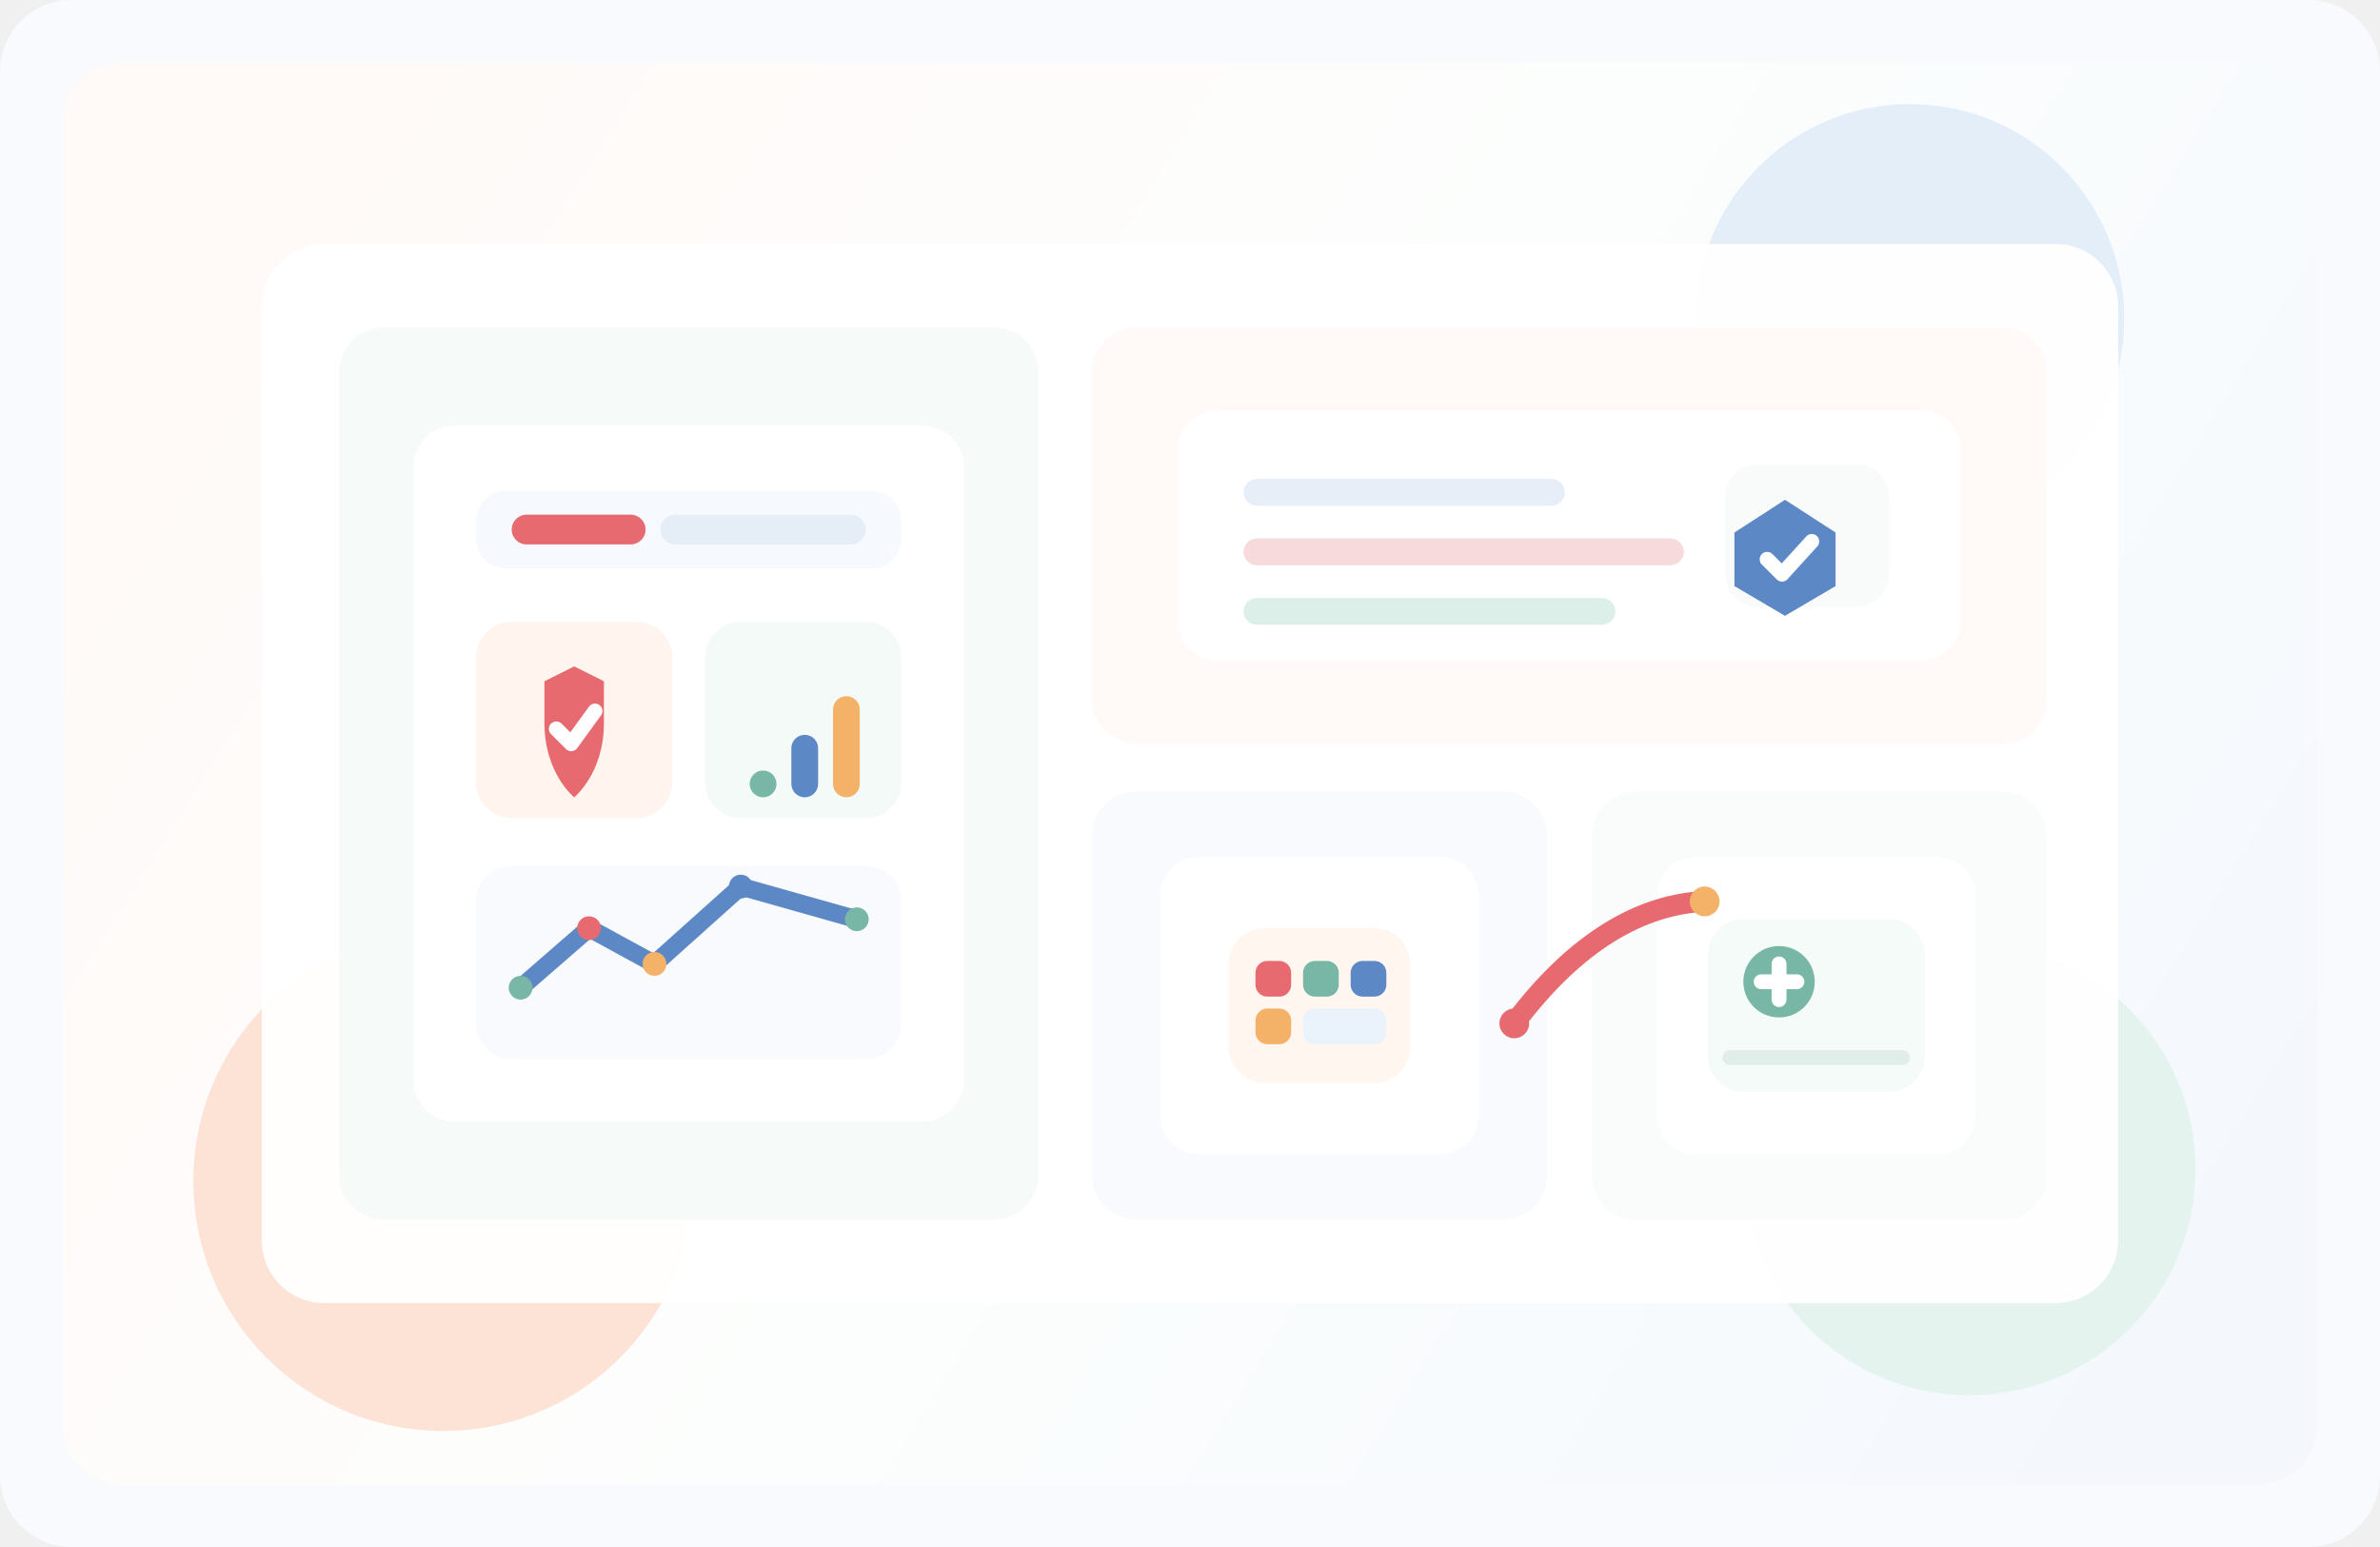
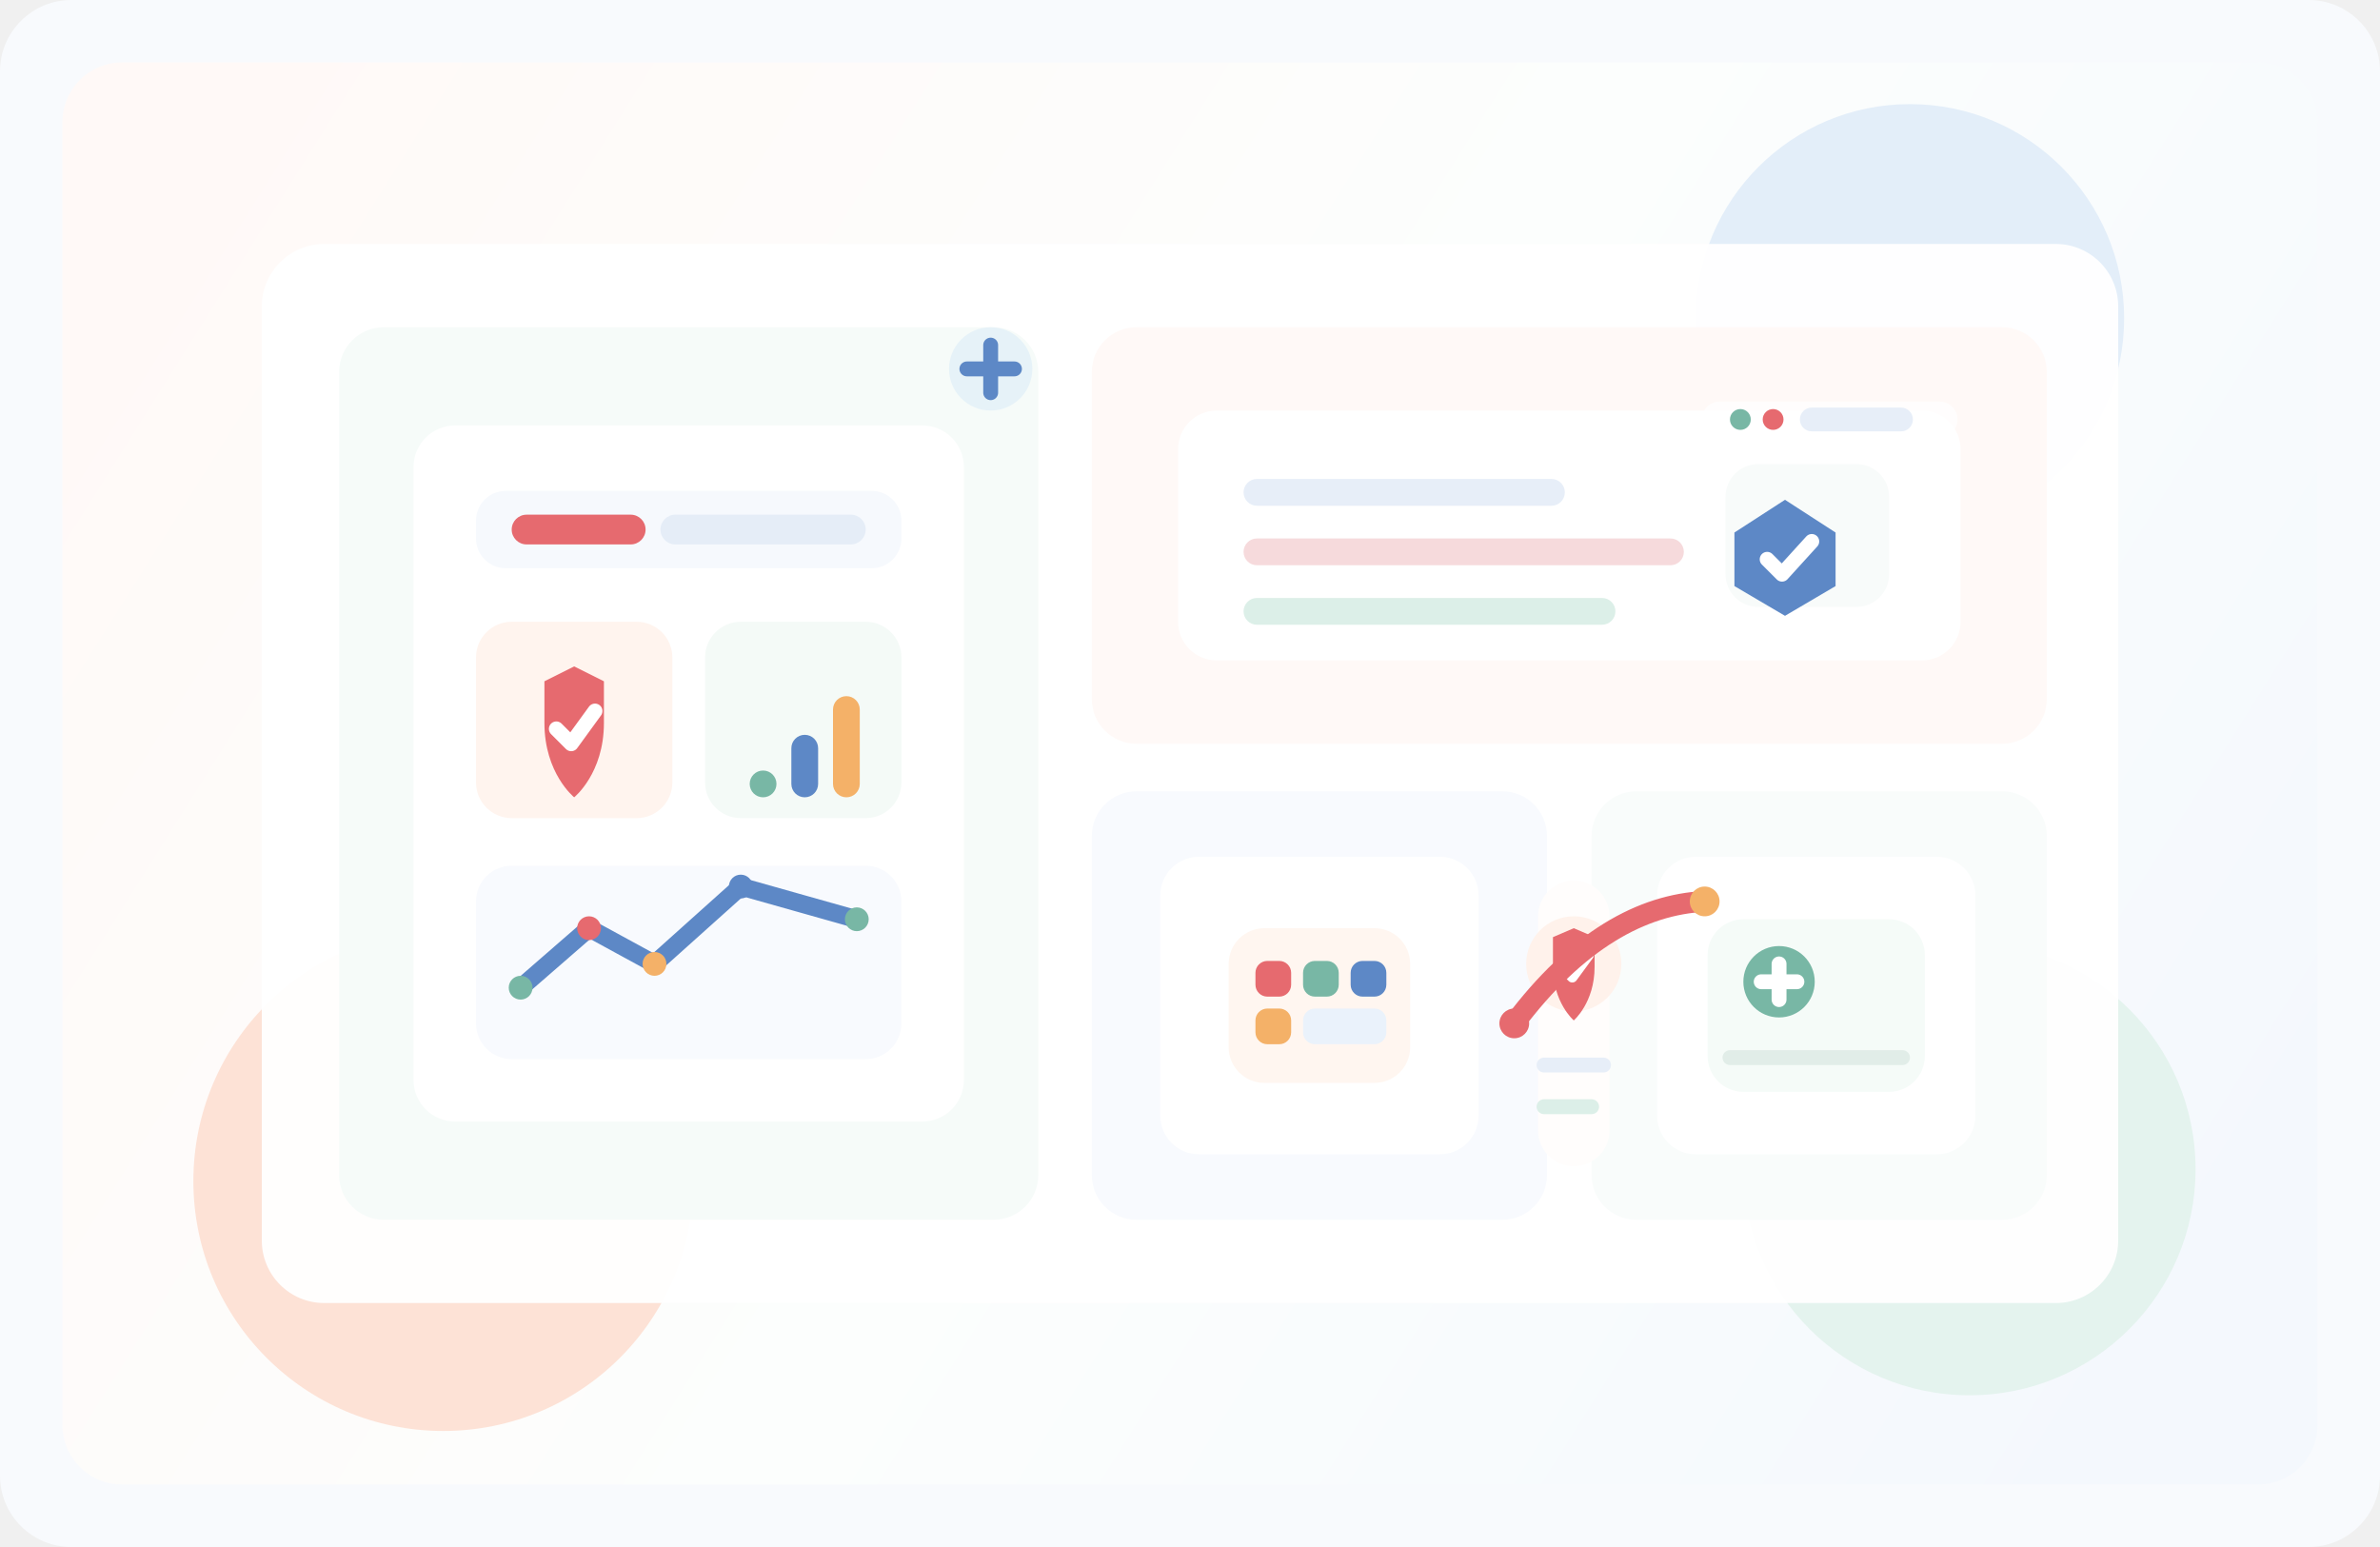
<svg xmlns="http://www.w3.org/2000/svg" width="1600" height="1040" viewBox="0 0 1600 1040" fill="none">
  <rect width="1600" height="1040" rx="48" fill="#F8FAFD" />
  <rect x="42" y="42" width="1516" height="956" rx="40" fill="url(#bg2)" />
  <circle cx="1284" cy="214" r="144" fill="#E3EEF9" />
  <circle cx="298" cy="794" r="168" fill="#FDE2D6" />
  <circle cx="1324" cy="786" r="152" fill="#E4F3EE" />
  <rect x="176" y="164" width="1248" height="712" rx="42" fill="white" fill-opacity="0.95" />
  <rect x="228" y="220" width="470" height="600" rx="30" fill="#F6FBF9" />
  <rect x="734" y="220" width="642" height="280" rx="30" fill="#FFF9F7" />
  <rect x="734" y="532" width="306" height="288" rx="30" fill="#F8FAFE" />
  <rect x="1070" y="532" width="306" height="288" rx="30" fill="#F9FCFB" />
  <rect x="278" y="286" width="370" height="468" rx="28" fill="white" />
  <rect x="320" y="330" width="286" height="52" rx="20" fill="#F6F9FD" />
  <rect x="344" y="346" width="90" height="20" rx="10" fill="#E66A6F" />
  <rect x="444" y="346" width="138" height="20" rx="10" fill="#E5EDF7" />
  <rect x="320" y="418" width="132" height="132" rx="24" fill="#FFF4EE" />
  <path d="M386 448L406 458V486C406 520 386 536 386 536C386 536 366 520 366 486V458L386 448Z" fill="#E66A6F" />
  <path d="M374 490L384 500L400 478" stroke="white" stroke-width="10" stroke-linecap="round" stroke-linejoin="round" />
  <rect x="474" y="418" width="132" height="132" rx="24" fill="#F4FAF7" />
  <rect x="504" y="518" width="18" height="18" rx="9" fill="#78B7A5" />
  <rect x="532" y="494" width="18" height="42" rx="9" fill="#5D88C6" />
  <rect x="560" y="468" width="18" height="68" rx="9" fill="#F4B168" />
  <rect x="320" y="582" width="286" height="130" rx="24" fill="#F8FAFE" />
  <path d="M350 664L396 624L440 648L498 596L576 618" stroke="#5D88C6" stroke-width="12" stroke-linecap="round" stroke-linejoin="round" />
  <circle cx="350" cy="664" r="8" fill="#78B7A5" />
  <circle cx="396" cy="624" r="8" fill="#E66A6F" />
  <circle cx="440" cy="648" r="8" fill="#F4B168" />
  <circle cx="498" cy="596" r="8" fill="#5D88C6" />
  <circle cx="576" cy="618" r="8" fill="#78B7A5" />
  <rect x="792" y="276" width="526" height="168" rx="26" fill="white" />
  <rect x="836" y="322" width="216" height="18" rx="9" fill="#E7EEF8" />
  <rect x="836" y="362" width="296" height="18" rx="9" fill="#F6DADC" />
  <rect x="836" y="402" width="250" height="18" rx="9" fill="#DCEFE8" />
  <rect x="1160" y="312" width="110" height="96" rx="22" fill="#F8FBFA" />
  <path d="M1200 336L1234 358L1234 394L1200 414L1166 394V358L1200 336Z" fill="#5D88C6" />
  <path d="M1188 376L1198 386L1218 364" stroke="white" stroke-width="10" stroke-linecap="round" stroke-linejoin="round" />
  <rect x="780" y="576" width="214" height="200" rx="26" fill="white" />
  <rect x="1114" y="576" width="214" height="200" rx="26" fill="white" />
+   <rect x="1034" y="592" width="48" height="192" rx="24" fill="#FFFDFC" />
+   <circle cx="1058" cy="648" r="32" fill="#FFF2EB" />
+   <path d="M1058 624L1072 630V650C1072 674 1058 686 1058 686C1058 686 1044 674 1044 650V630L1058 624Z" fill="#E66A6F" />
+   <path d="M1050 650L1057 657L1068 642" stroke="white" stroke-width="7" stroke-linecap="round" stroke-linejoin="round" />
+   <path d="M1038 716H1078" stroke="#E7EEF8" stroke-width="10" stroke-linecap="round" />
+   <path d="M1038 744H1070" stroke="#DCEFE8" stroke-width="10" stroke-linecap="round" />
  <rect x="826" y="624" width="122" height="104" rx="24" fill="#FFF6F0" />
  <rect x="844" y="646" width="24" height="24" rx="8" fill="#E66A6F" />
  <rect x="876" y="646" width="24" height="24" rx="8" fill="#78B7A5" />
  <rect x="908" y="646" width="24" height="24" rx="8" fill="#5D88C6" />
  <rect x="844" y="678" width="24" height="24" rx="8" fill="#F4B168" />
  <rect x="876" y="678" width="56" height="24" rx="8" fill="#EAF2FB" />
  <rect x="1148" y="618" width="146" height="116" rx="24" fill="#F5FBF8" />
  <circle cx="1196" cy="660" r="24" fill="#78B7A5" />
  <path d="M1184 660H1208" stroke="white" stroke-width="10" stroke-linecap="round" />
  <path d="M1196 648V672" stroke="white" stroke-width="10" stroke-linecap="round" />
  <rect x="1158" y="706" width="126" height="10" rx="5" fill="#E1EDE8" />
+   <rect x="1144" y="270" width="172" height="24" rx="12" fill="#FFFFFF" fill-opacity="0.7" />
+   <circle cx="1170" cy="282" r="7" fill="#78B7A5" />
+   <circle cx="1192" cy="282" r="7" fill="#E66A6F" />
+   <rect x="1210" y="274" width="76" height="16" rx="8" fill="#E7EEF8" />
  <path d="M1018 688C1060 632 1104 608 1146 606" stroke="#E66A6F" stroke-width="14" stroke-linecap="round" />
  <circle cx="1018" cy="688" r="10" fill="#E66A6F" />
  <circle cx="1146" cy="606" r="10" fill="#F4B168" />
+   <circle cx="666" cy="248" r="28" fill="#E6F2F8" />
+   <path d="M650 248H682" stroke="#5D88C6" stroke-width="10" stroke-linecap="round" />
+   <path d="M666 232V264" stroke="#5D88C6" stroke-width="10" stroke-linecap="round" />
  <defs>
    <linearGradient id="bg2" x1="126" y1="80" x2="1458" y2="918" gradientUnits="userSpaceOnUse">
      <stop stop-color="#FFF9F7" />
      <stop offset="0.52" stop-color="#FCFEFD" />
      <stop offset="1" stop-color="#F4F8FD" />
    </linearGradient>
  </defs>
</svg>
